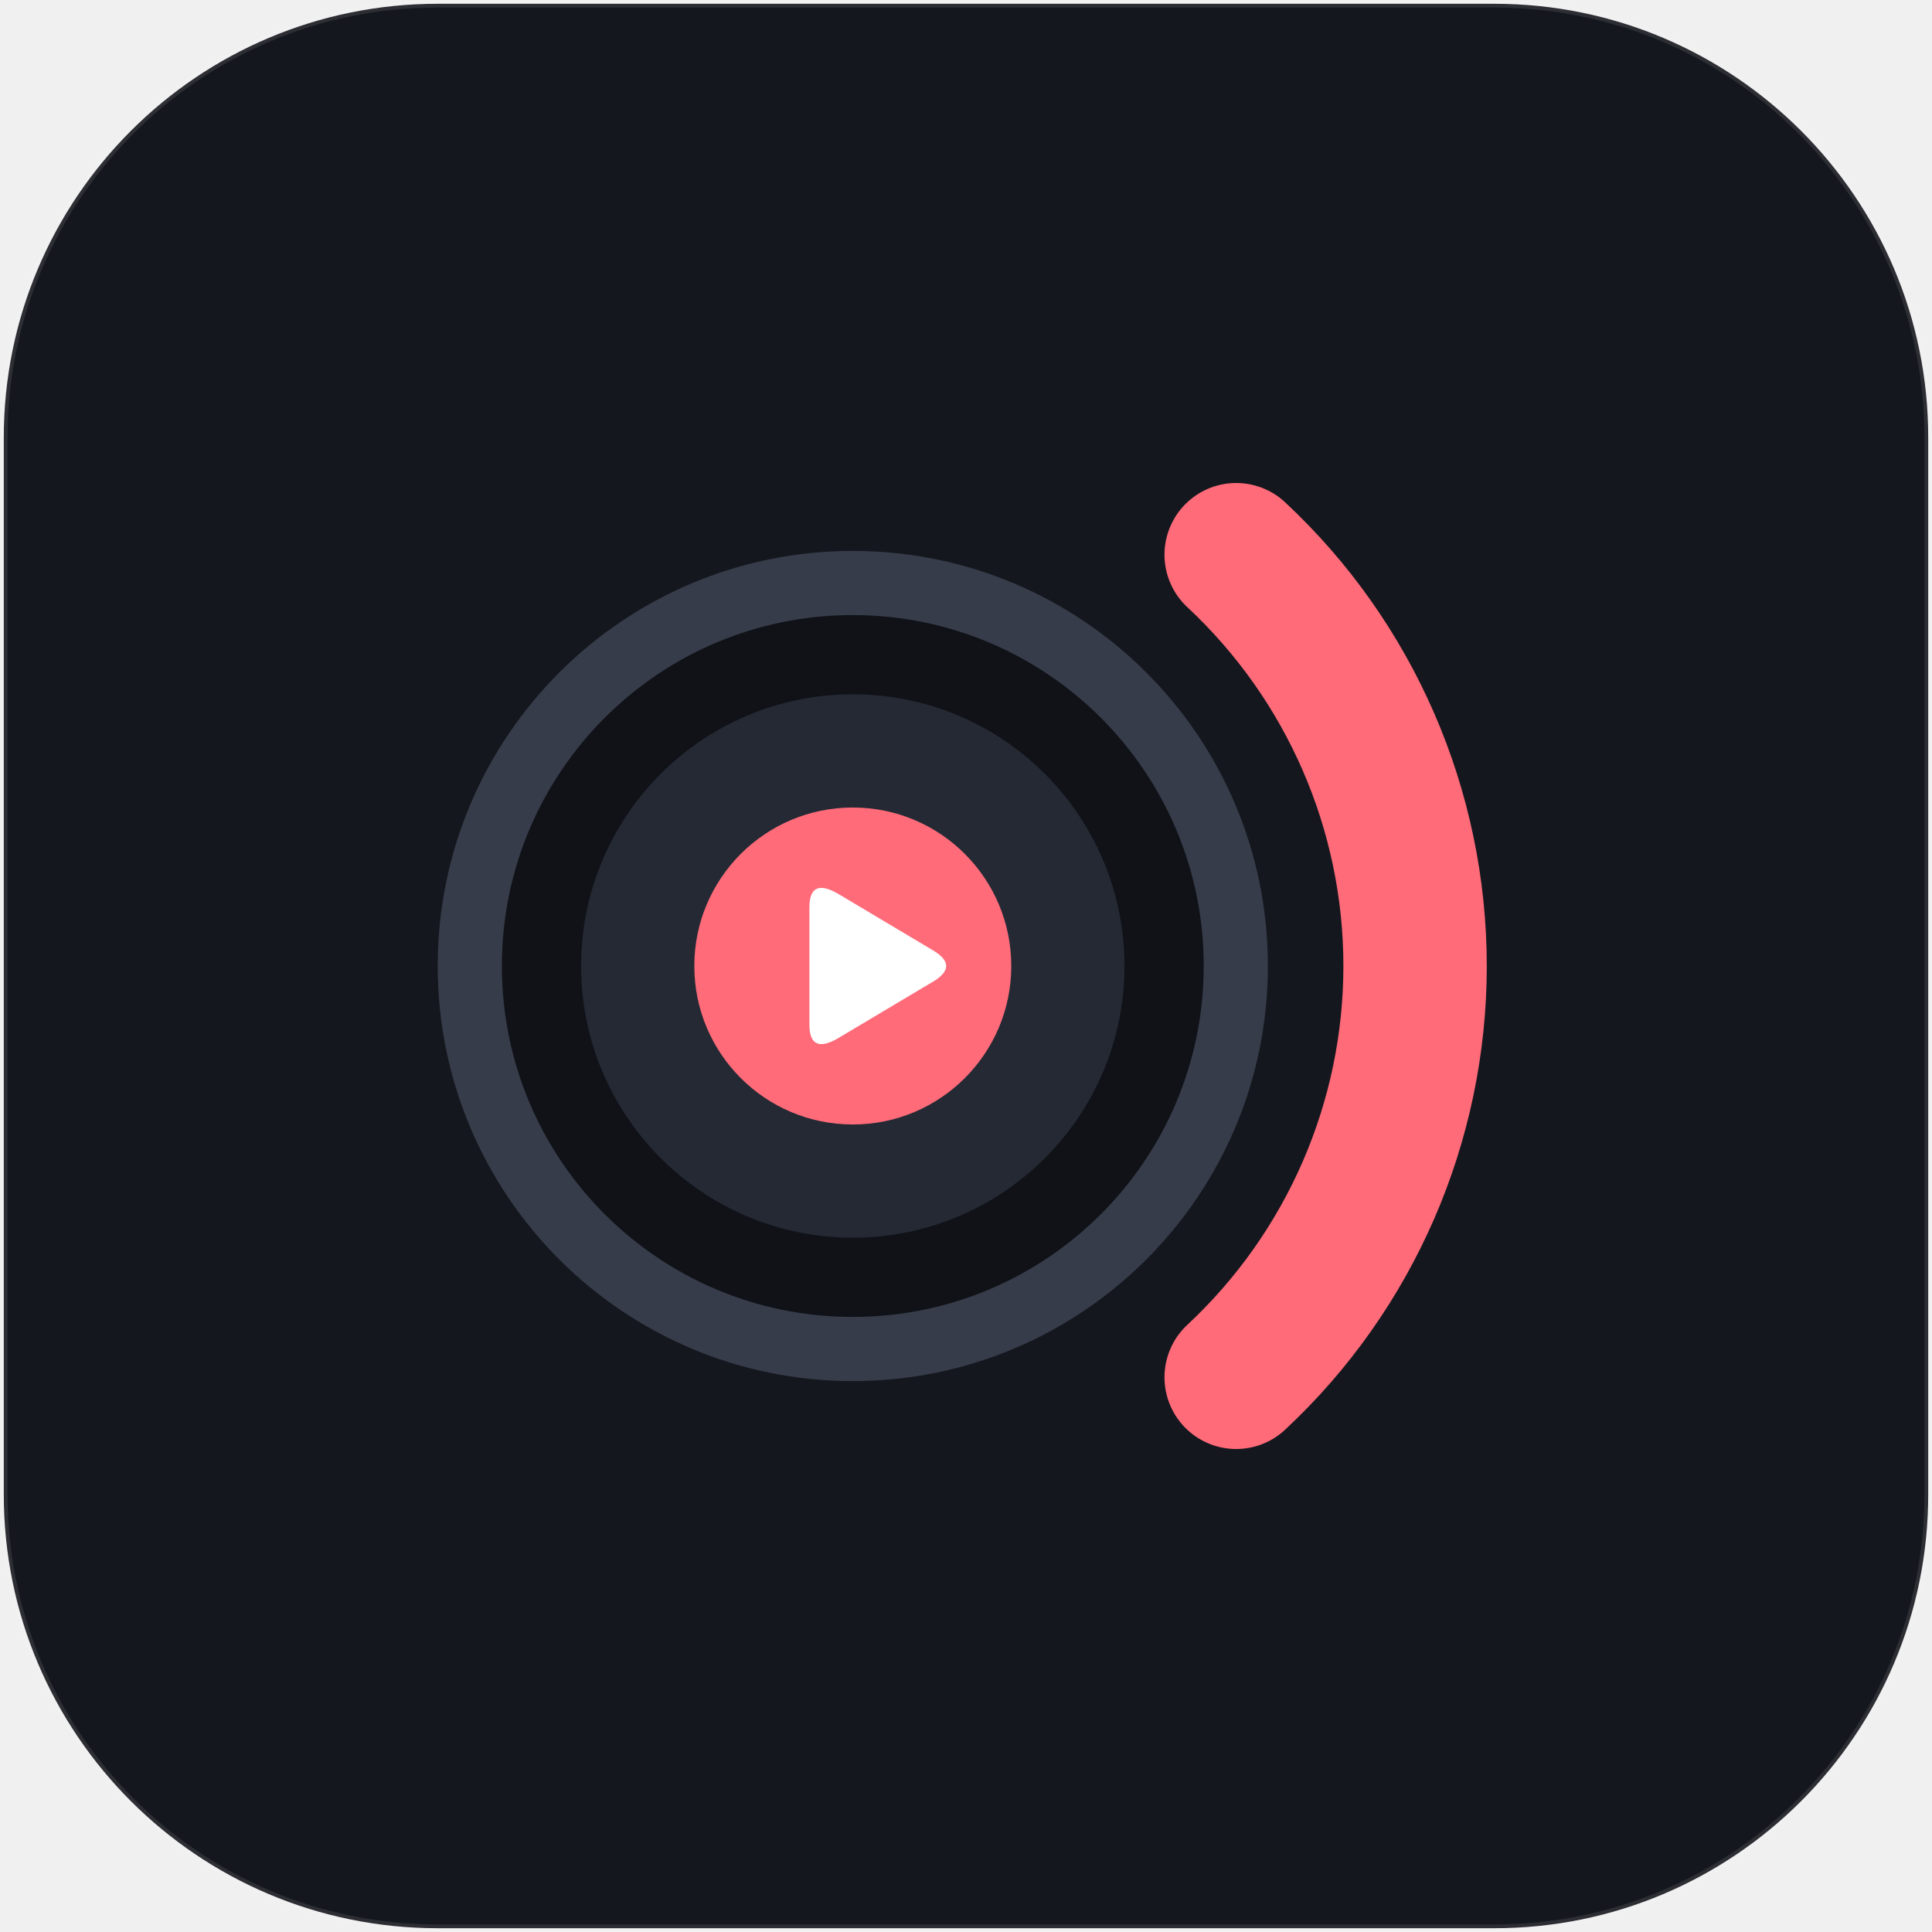
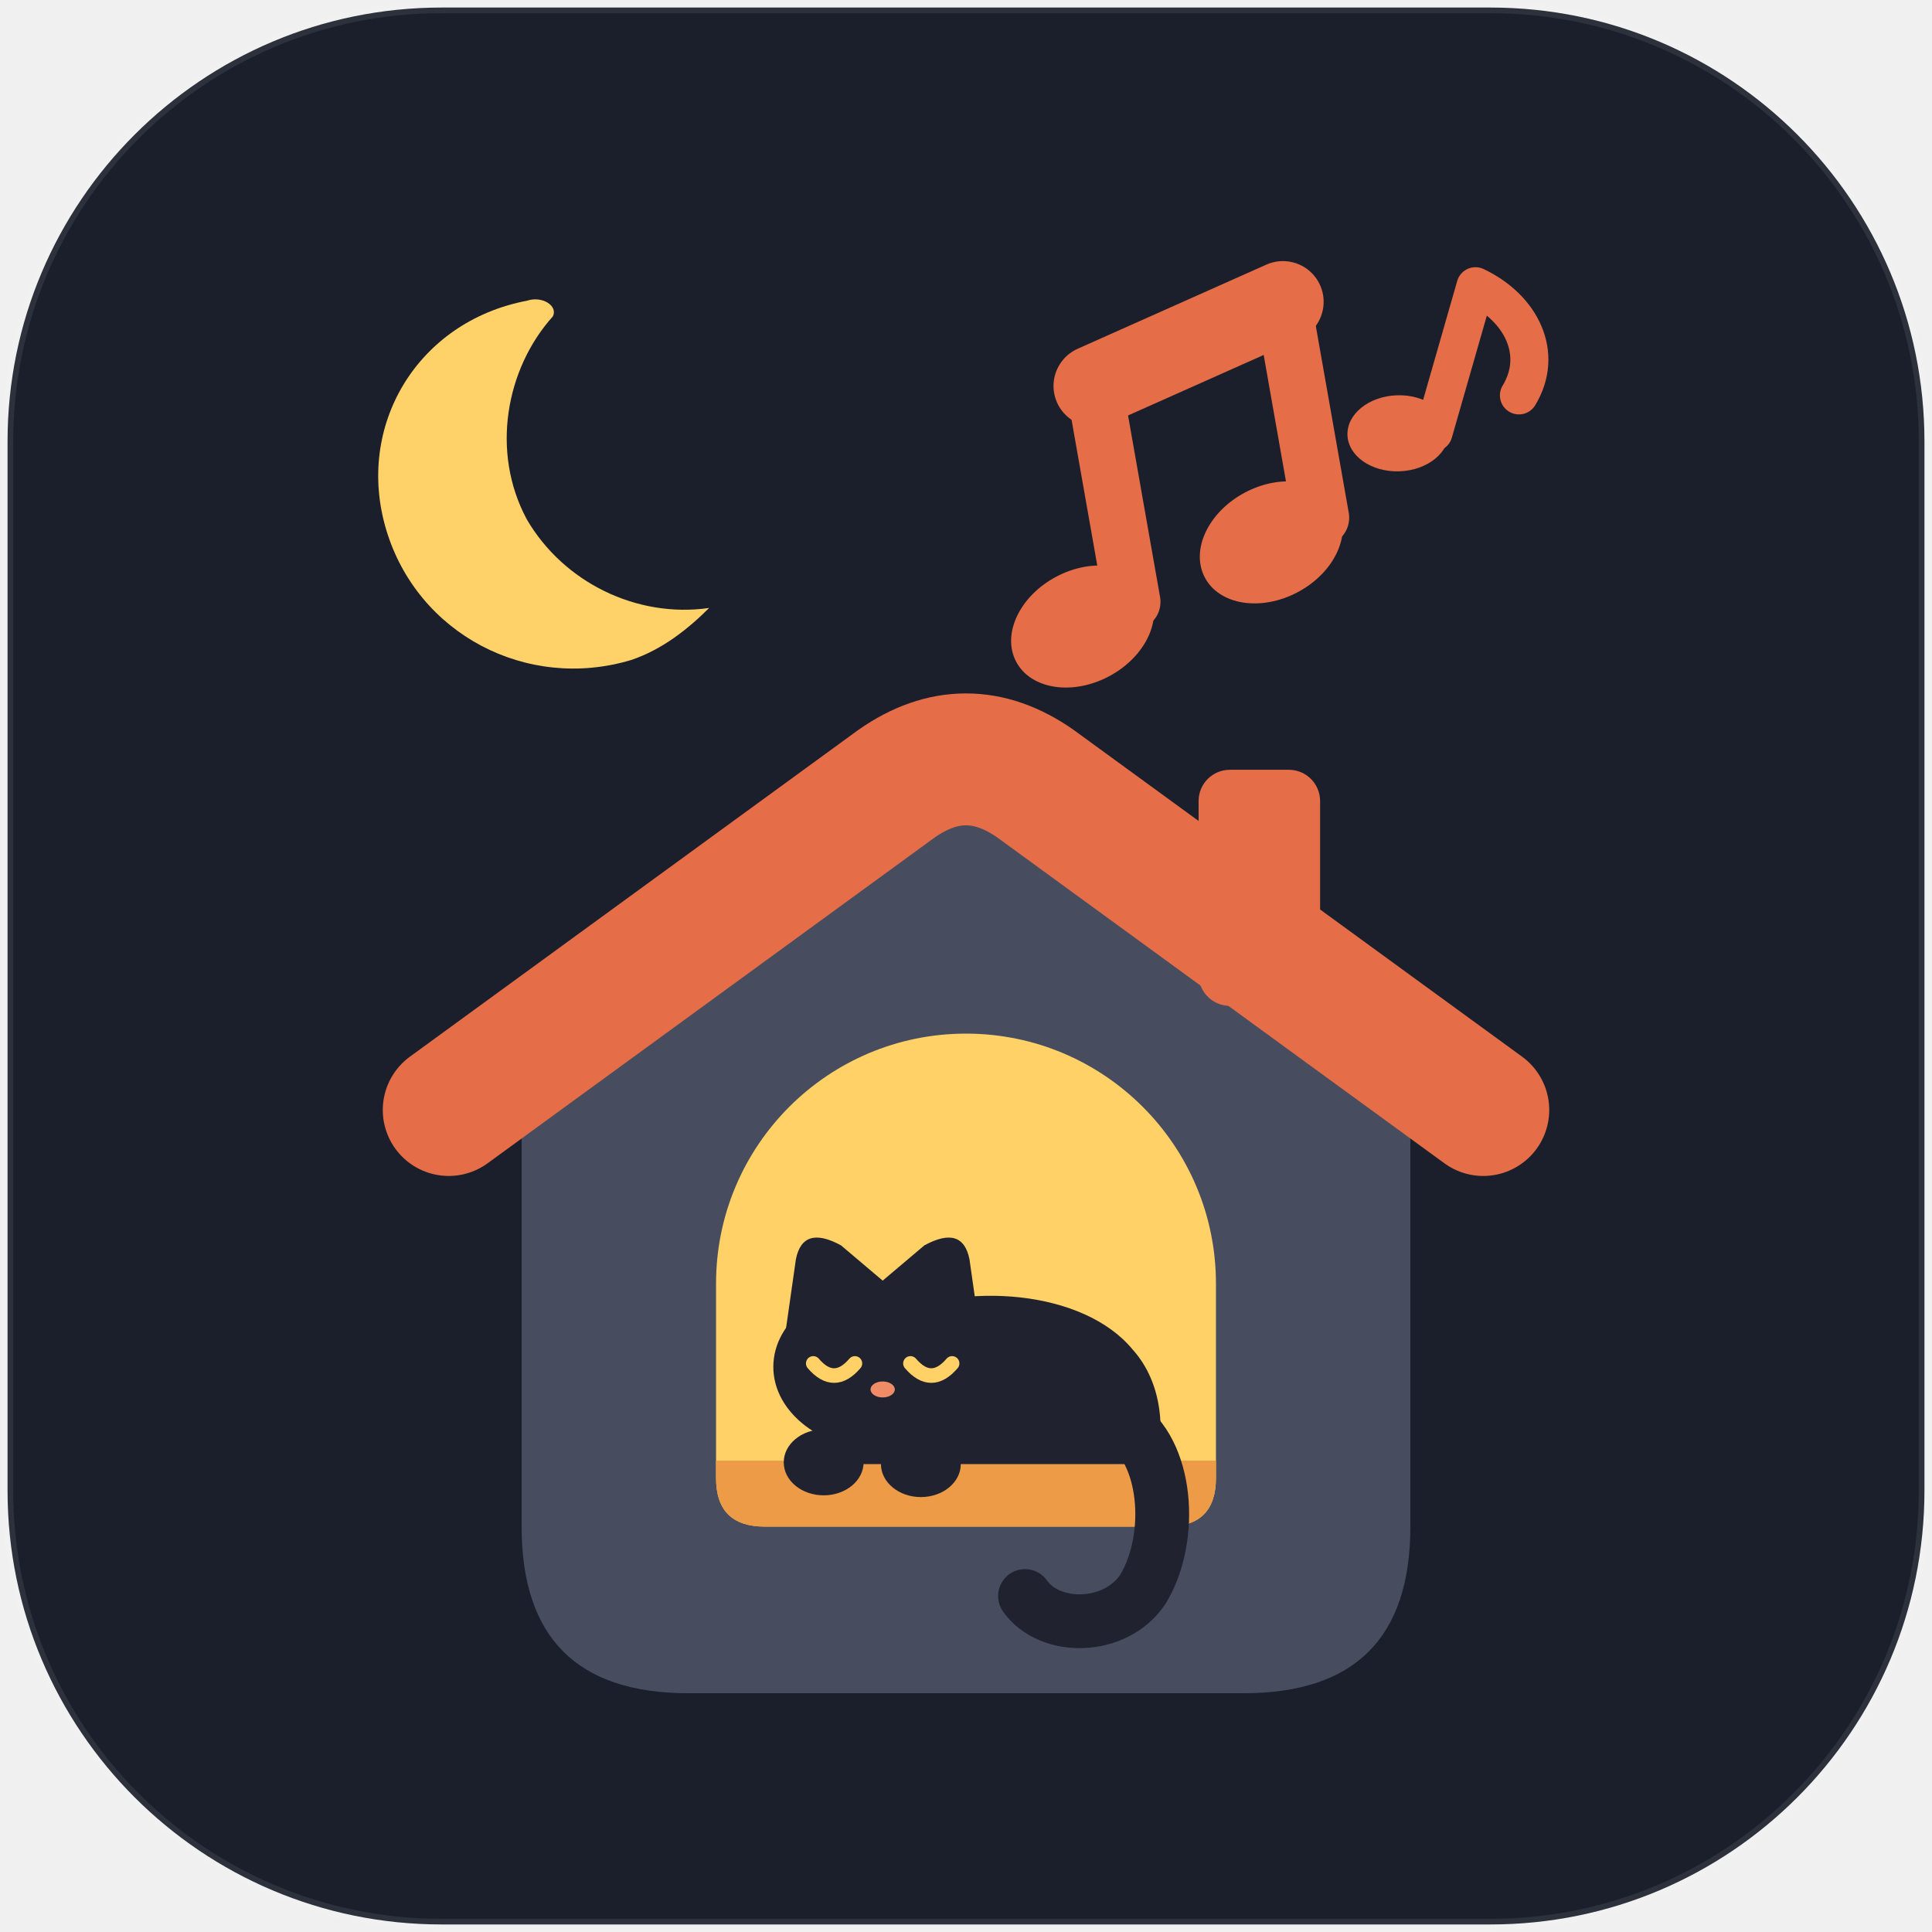
<svg xmlns="http://www.w3.org/2000/svg" viewBox="0 0 512 512" width="512" height="512" role="img" aria-labelledby="logo-dark-title logo-dark-desc">
-   <rect x="1" y="1" width="510" height="510" rx="115" fill="#15171E" stroke="#FFFFFF" stroke-opacity="0.10" stroke-width="2" />
-   <circle cx="226" cy="256" r="110" fill="#363C49" />
-   <circle cx="226" cy="256" r="93" fill="#101218" />
-   <circle cx="226" cy="256" r="72" fill="#242934" />
-   <circle cx="226" cy="256" r="42" fill="#FF6B79" />
-   <path d="M 214.5 240.5 L 214.5 271.5 Q 214.5 279.5 222.0 275.2 L 247.0 260.3 Q 254.5 256 247.0 251.7 L 222.0 236.8 Q 214.5 232.5 214.5 240.5 Z" fill="#FFFFFF" />
-   <path d="M 327.6 147.0 A 149 149 0 0 1 327.6 365.0" fill="none" stroke="#FF6B79" stroke-width="38" stroke-linecap="round" />
+   <rect x="2" y="2" width="508" height="508" rx="115" fill="#1B1F2B" stroke="#FFFFFF" stroke-opacity="0.08" stroke-width="3" />
+   <g transform="translate(141 128) scale(1.38) translate(-156 -142)">
+     <path d="M 155 107 C 134 111 122 131 128 151 C 134 171 155 182 175 176 C 181 174 186 170 190 166 C 176 168 162 161 155 149 C 148 136 151 120 160 110 C 161 108 158 106 155 107 Z" fill="#FFD269" />
+   </g>
+   <g transform="translate(312 122) rotate(-10) scale(1.66) translate(-24 -26)">
+     <path d="M 13 47 L 13 12 L 45 4 L 45 39" fill="none" stroke="#E56D48" stroke-width="9" stroke-linecap="round" stroke-linejoin="round" />
+     <path d="M 13 12 L 45 4" fill="none" stroke="#E56D48" stroke-width="13" stroke-linecap="round" />
+     <ellipse cx="4.5" cy="49.5" rx="12" ry="9" transform="rotate(-18 4.5 49.5)" fill="#E56D48" />
+     <ellipse cx="36.5" cy="41.5" rx="12" ry="9" transform="rotate(-18 36.5 41.5)" fill="#E56D48" />
+   </g>
+   <g transform="translate(387 98) rotate(16) scale(1.12) translate(-14 -24)">
+     <path d="M 12 40 L 12 4 C 24 6 32 15 29 26" fill="none" stroke="#E56D48" stroke-width="9" stroke-linecap="round" stroke-linejoin="round" />
+     <ellipse cx="4" cy="42.5" rx="12" ry="9" transform="rotate(-18 4 42.5)" fill="#E56D48" />
+   </g>
+   <g transform="translate(256 296) scale(0.92) translate(-256 -256)">
+     <path d="M 128 242 L 256 154 L 384 242 L 384 374 Q 384 422 336 422 L 176 422 Q 128 422 128 374 Z" fill="#474D5F" />
+     <rect x="323" y="156" width="35" height="68" rx="9" fill="#E56D48" />
+     <path d="M 107 254 L 236 160 Q 256 146 276 160 L 405 254" fill="none" stroke="#E56D48" stroke-width="38" stroke-linecap="round" stroke-linejoin="round" />
+     <path d="M 184 304 A 72 72 0 0 1 328 304 L 328 360 Q 328 374 314 374 L 198 374 Q 184 374 184 360 Z" fill="#FFD166" />
+     <path d="M 184 355 L 328 355 L 328 360 Q 328 374 314 374 L 198 374 Q 184 374 184 360 Z" fill="#EE9B48" />
+     <path d="M 232 314 C 256 303 290 306 304 323 C 313 333 313 347 311 356 L 222 356 Z" fill="#20232F" />
+     <path d="M 204 318 L 207 297 Q 209 287 220 293 L 233 304 Z" fill="#20232F" />
+     <path d="M 260 318 L 257 297 Q 255 287 244 293 L 231 304 Z" fill="#20232F" />
+     <ellipse cx="232" cy="328" rx="31.5" ry="24" fill="#20232F" />
+     <ellipse cx="215" cy="355.5" rx="11.5" ry="9.5" fill="#20232F" />
+     <ellipse cx="243" cy="356" rx="11.5" ry="9.5" fill="#20232F" />
+     <path d="M 212 327 Q 218 334 224 327" fill="none" stroke="#FFD166" stroke-width="4.2" stroke-linecap="round" />
+     <path d="M 240 327 Q 246 334 252 327" fill="none" stroke="#FFD166" stroke-width="4.2" stroke-linecap="round" />
+     <ellipse cx="232" cy="334.5" rx="3.5" ry="2.3" fill="#EF8B65" />
+     <path d="M 301 344 C 314 352 316 377 307 392 C 299 404 280 404 273 394" fill="none" stroke="#20232F" stroke-width="15.5" stroke-linecap="round" />
+   </g>
</svg>
